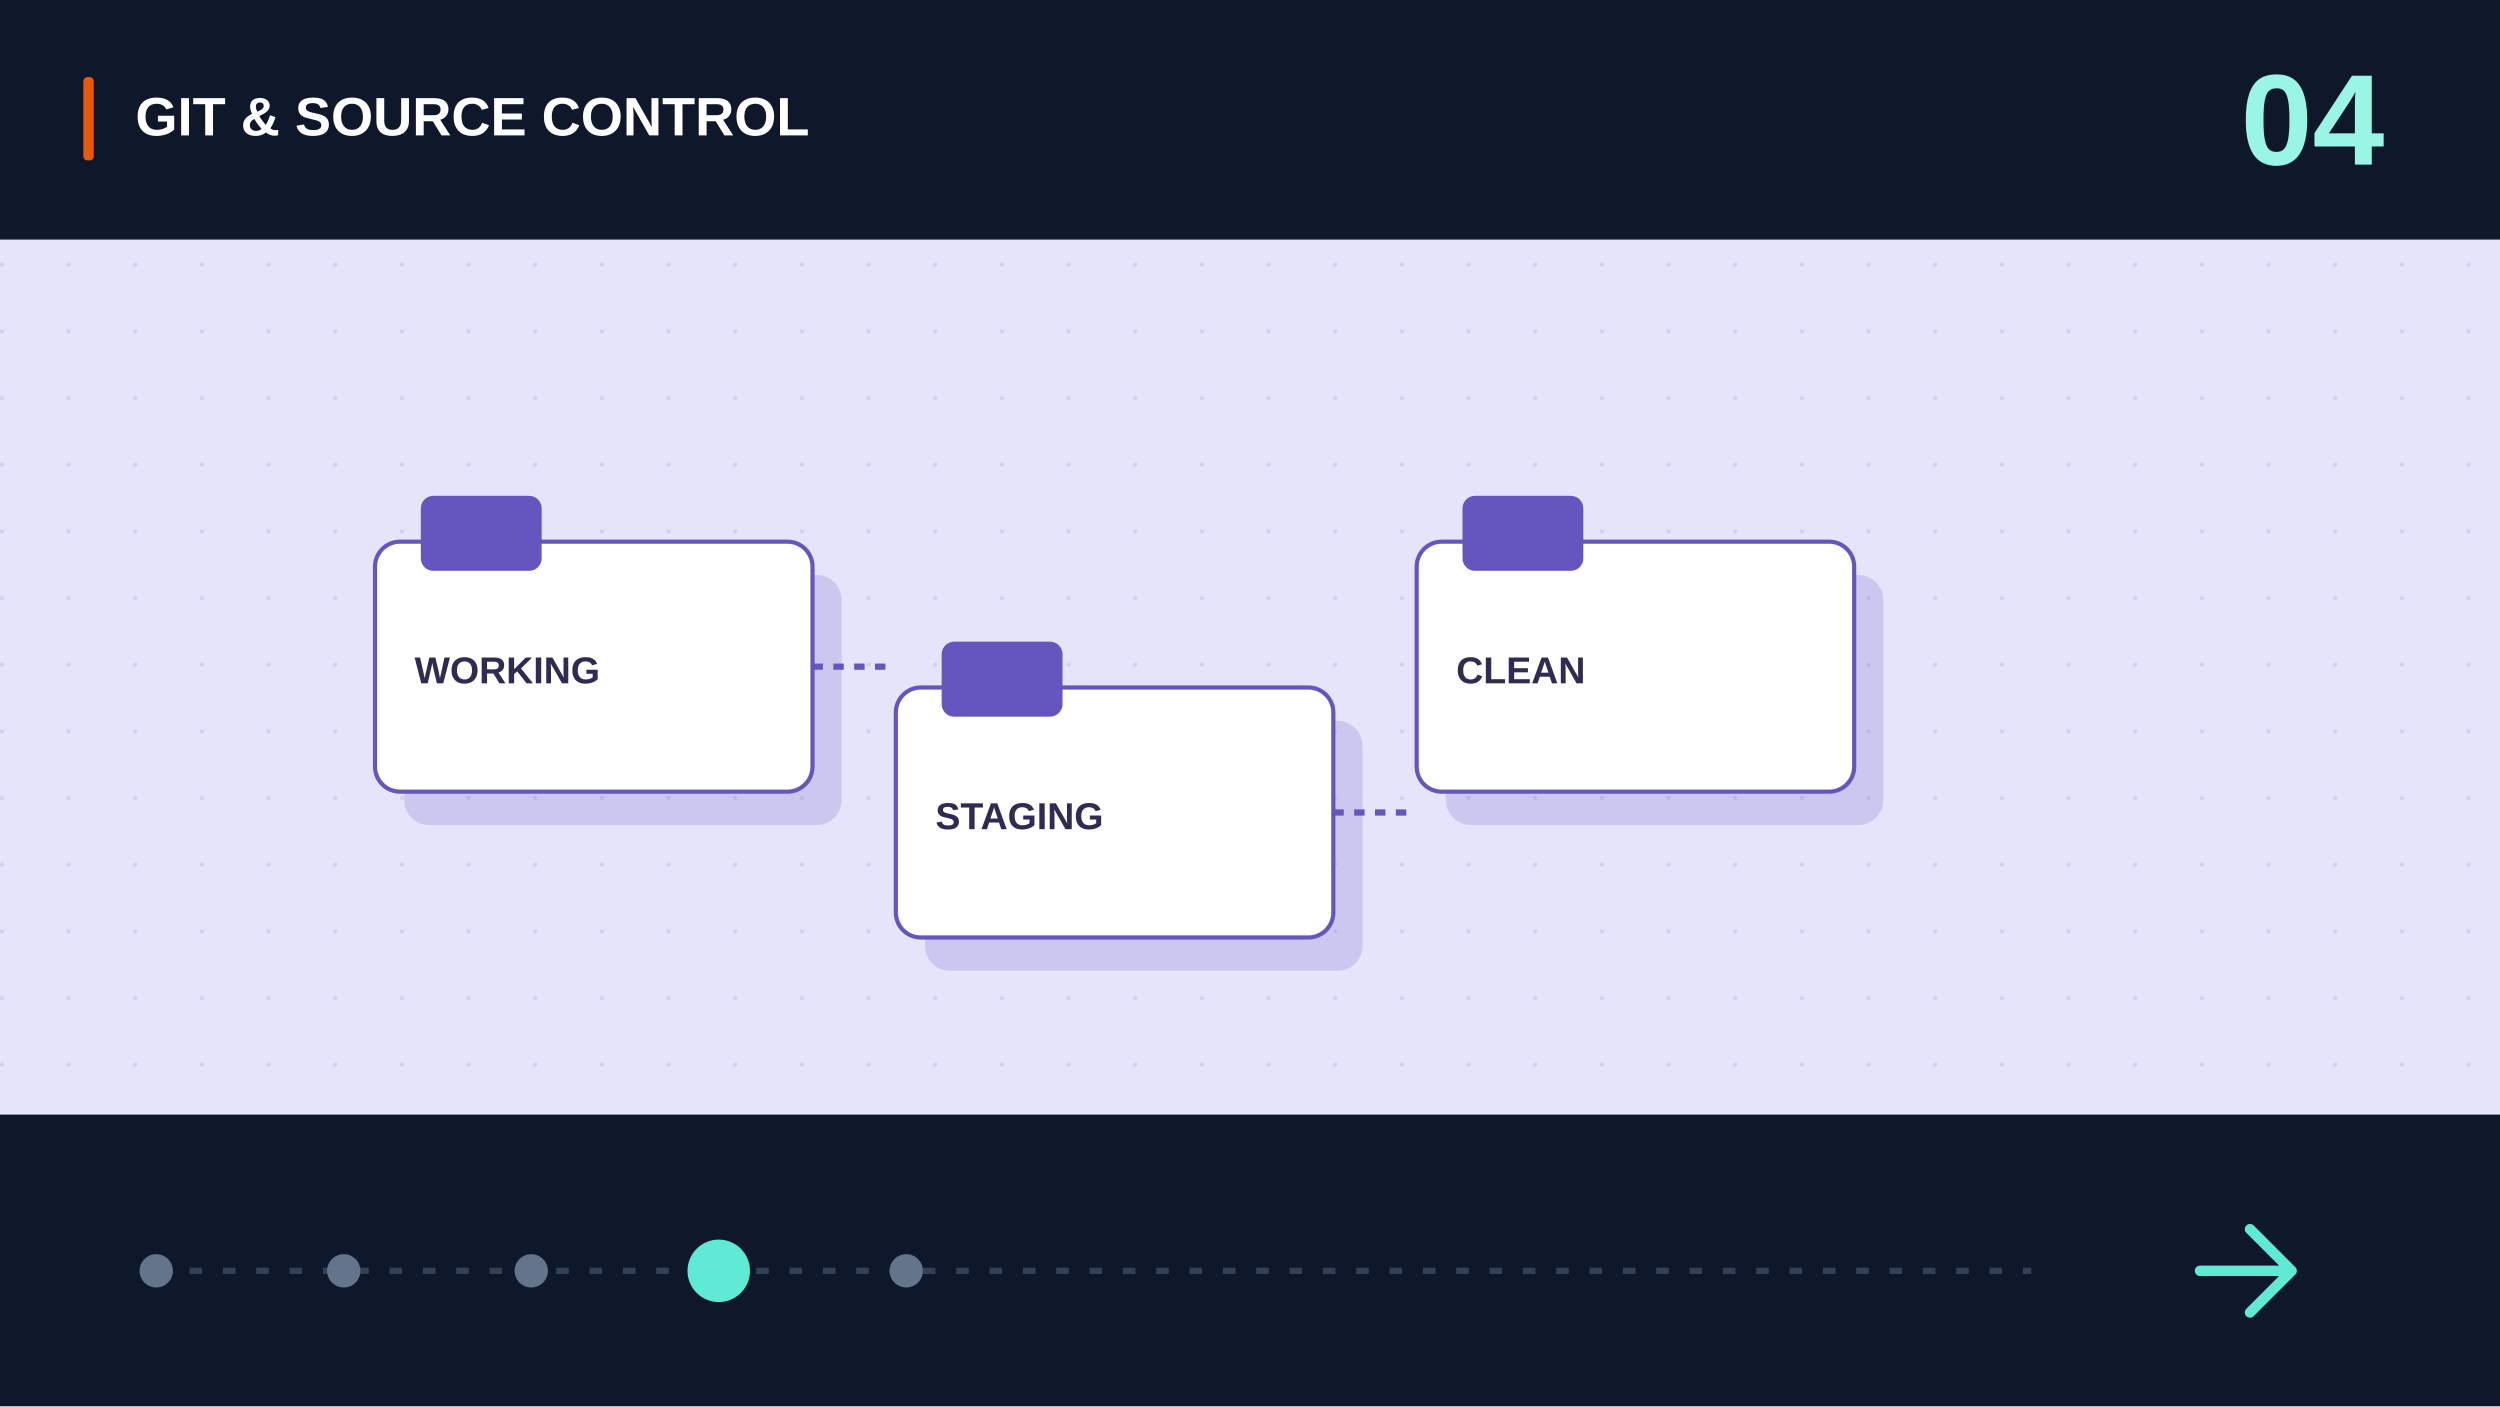
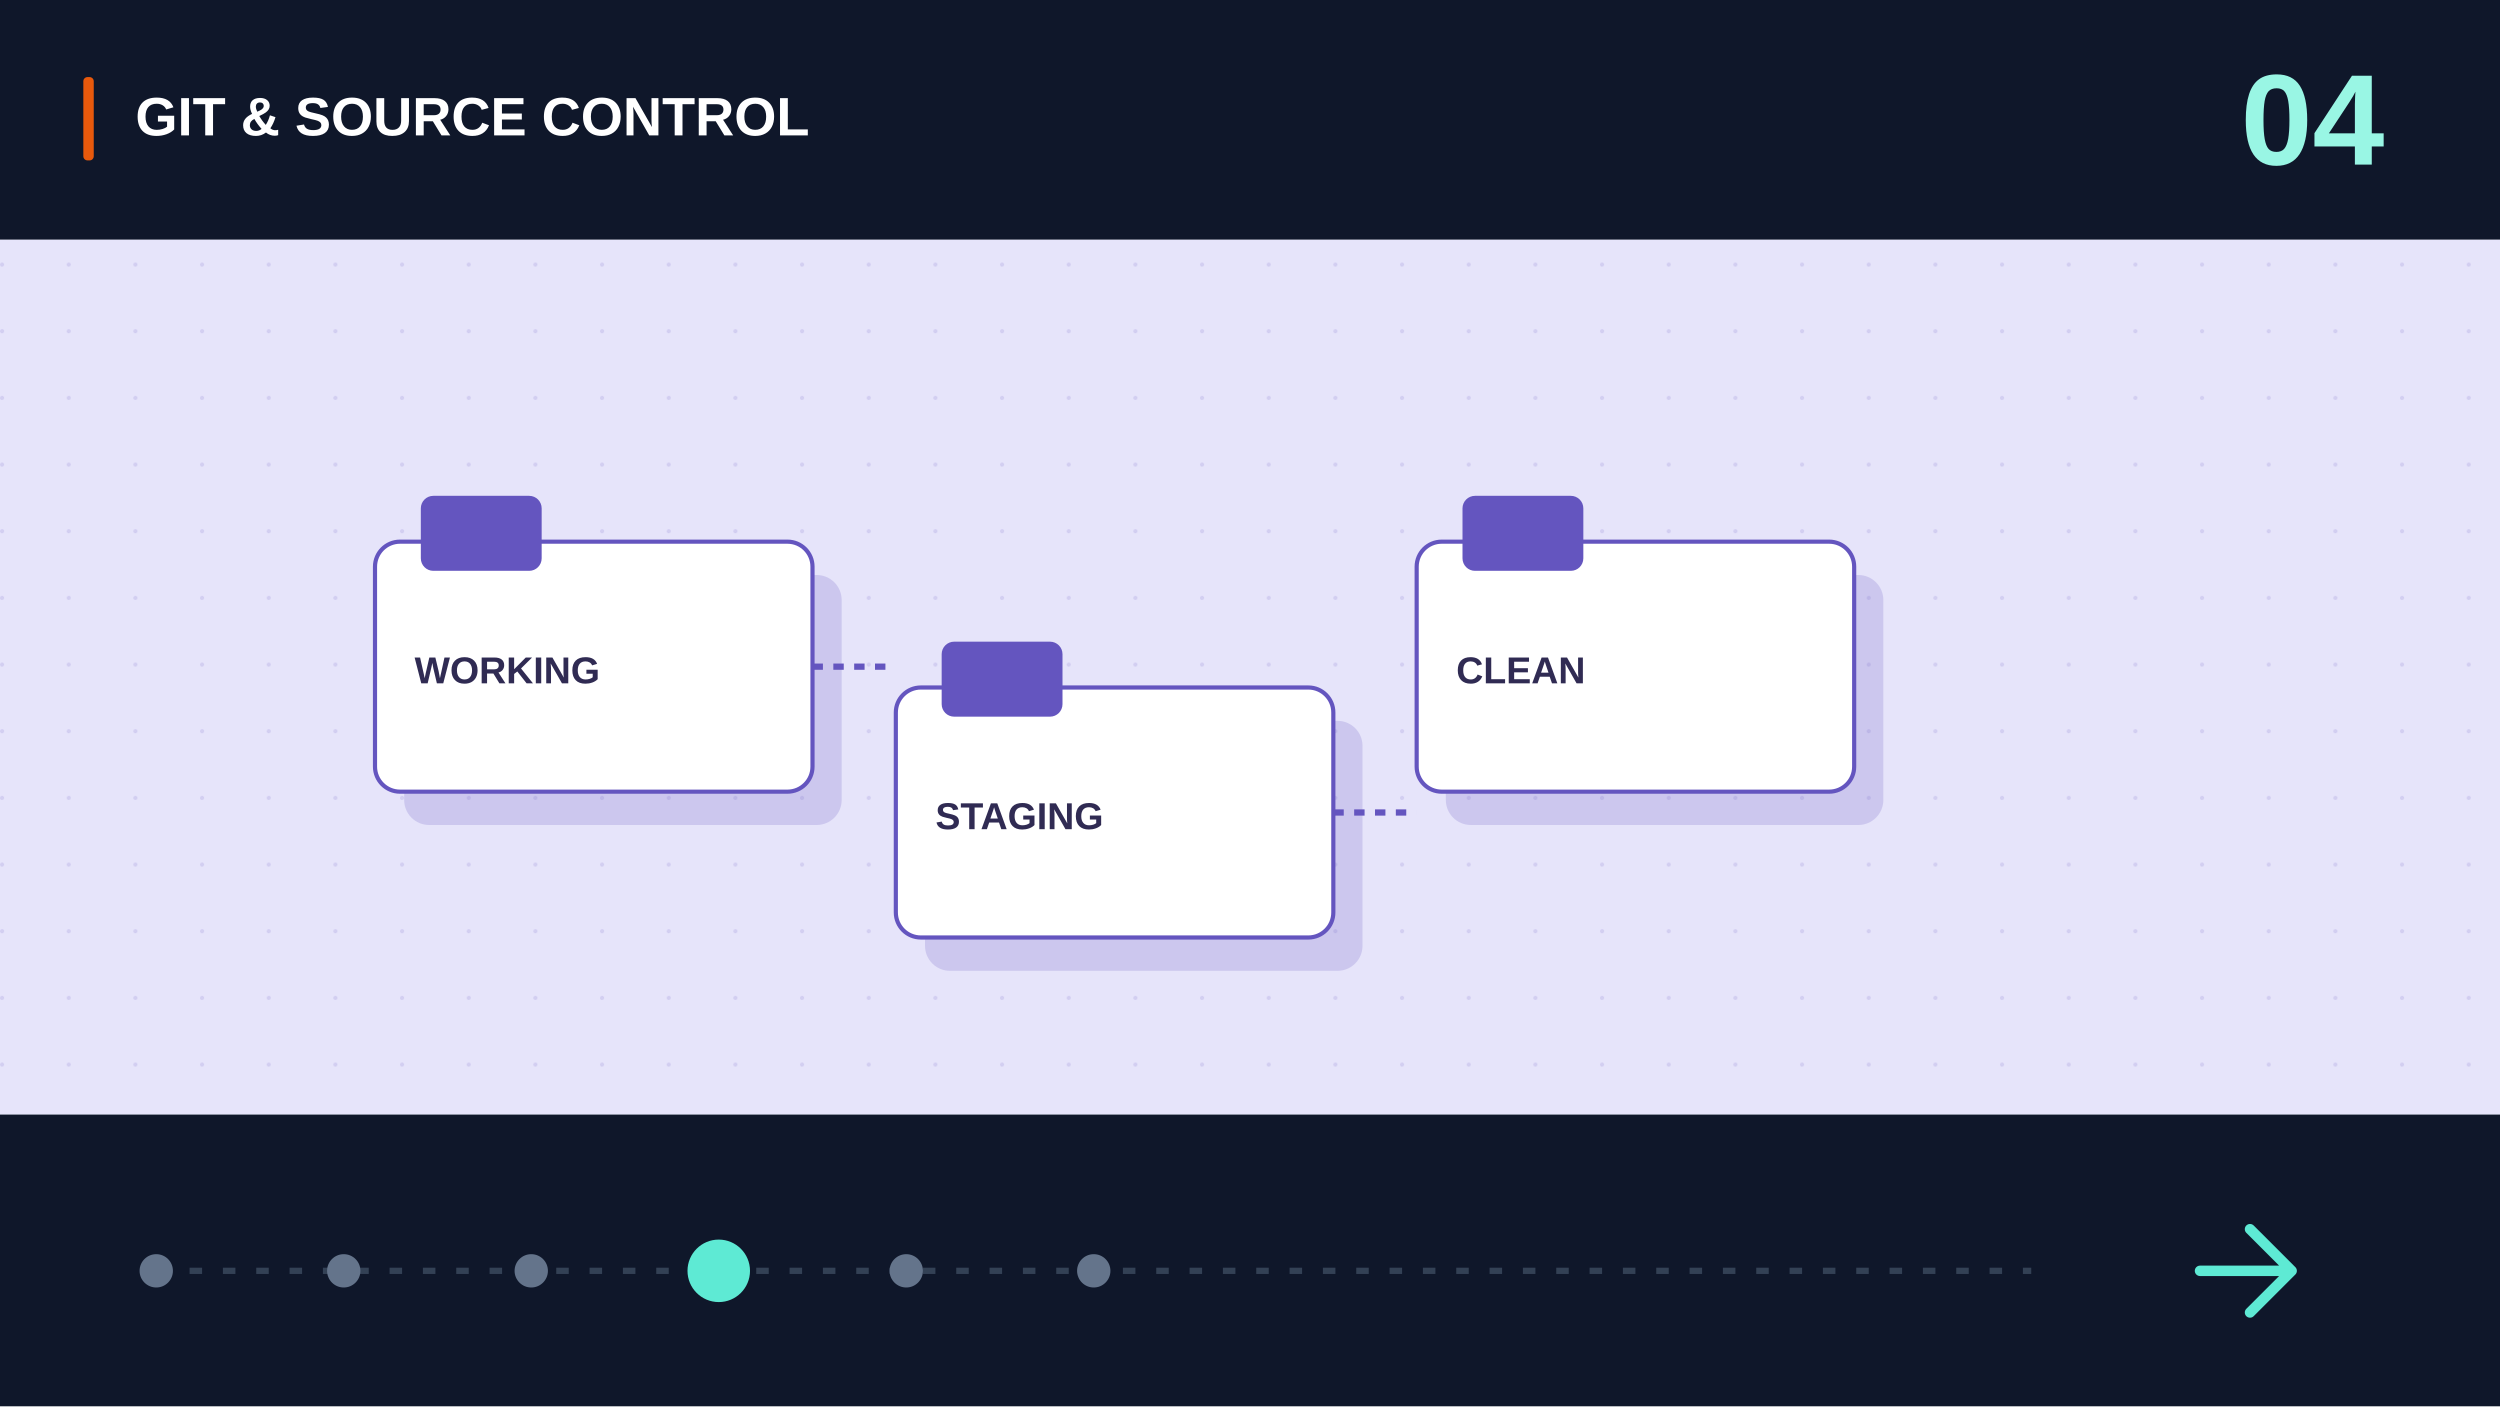
<svg xmlns="http://www.w3.org/2000/svg" width="1200" height="675" viewBox="0 0 1200 675">
  <rect width="1200" height="675" fill="#edf2f7" />
  <svg x="0" y="115" width="1200" height="420" viewBox="0 85 1200 420">
    <defs>
      <pattern id="grid" width="32" height="32" patternUnits="userSpaceOnUse">
        <circle cx="1" cy="1" r="1" fill="#6455bf" opacity=".15" />
      </pattern>
    </defs>
    <rect x="0" y="0" width="1200" height="675" rx="0" fill="#e6e4fa" stroke="none" stroke-width="2" />
    <rect width="1200" height="675" fill="url(#grid)" />
    <text x="54" y="51" font-family="Arial, sans-serif" font-size="14" font-weight="600" fill="#302b53">ANTBLOG / ENGINEERING NOTES</text>
    <text x="1080" y="51" font-family="Arial, sans-serif" font-size="16" font-weight="500" fill="#302b53">677</text>
    <path d="M54 73L1146 73" stroke="#6455bf33" stroke-width="3" fill="none" />
    <rect x="194" y="246" width="210" height="120" rx="12" fill="#6455bf33" stroke="none" stroke-width="2" />
    <rect x="180" y="230" width="210" height="120" rx="12" fill="#ffffff" stroke="#6455bf" stroke-width="2" />
    <rect x="202" y="208" width="58" height="36" rx="6" fill="#6455bf" stroke="none" stroke-width="2" />
    <text x="199" y="298" font-family="Arial, sans-serif" font-size="18" font-weight="700" fill="#302b53">WORKING</text>
    <path d="M390 290L430 290" stroke="#6455bf" stroke-width="3" fill="none" stroke-dasharray="5 5" />
    <rect x="444" y="316" width="210" height="120" rx="12" fill="#6455bf33" stroke="none" stroke-width="2" />
    <rect x="430" y="300" width="210" height="120" rx="12" fill="#ffffff" stroke="#6455bf" stroke-width="2" />
    <rect x="452" y="278" width="58" height="36" rx="6" fill="#6455bf" stroke="none" stroke-width="2" />
    <text x="449" y="368" font-family="Arial, sans-serif" font-size="18" font-weight="700" fill="#302b53">STAGING</text>
    <path d="M640 360L680 360" stroke="#6455bf" stroke-width="3" fill="none" stroke-dasharray="5 5" />
    <rect x="694" y="246" width="210" height="120" rx="12" fill="#6455bf33" stroke="none" stroke-width="2" />
    <rect x="680" y="230" width="210" height="120" rx="12" fill="#ffffff" stroke="#6455bf" stroke-width="2" />
    <rect x="702" y="208" width="58" height="36" rx="6" fill="#6455bf" stroke="none" stroke-width="2" />
    <text x="699" y="298" font-family="Arial, sans-serif" font-size="18" font-weight="700" fill="#302b53">CLEAN</text>
    <rect x="0" y="507" width="1200" height="168" rx="0" fill="#302b53" stroke="none" stroke-width="2" />
    <rect x="54" y="539" width="5" height="81" rx="0" fill="#6455bf" stroke="none" stroke-width="2" />
    <text x="78" y="578" font-family="Arial, sans-serif" font-size="60" font-weight="700" fill="#ffffff">RESTORE · CLEAN</text>
    <text x="80" y="620" font-family="Arial, sans-serif" font-size="20" font-weight="500" fill="#cbd5e1">Bỏ thay đổi chưa commit, từng file, từng hunk</text>
  </svg>
  <rect width="1200" height="115" fill="#0f172a" />
  <rect x="40" y="37" width="5" height="40" rx="2" fill="#E8590C" />
  <text x="65" y="65" font-family="Arial,sans-serif" font-size="26" font-weight="700" fill="white">GIT &amp; SOURCE CONTROL</text>
  <text x="1110" y="79" text-anchor="middle" font-family="Arial,sans-serif" font-size="62" font-weight="700" fill="#99f6e4">04</text>
  <rect y="535" width="1200" height="140" fill="#0f172a" />
  <path d="M75 610h900" stroke="#334155" stroke-width="3" stroke-dasharray="6 10" />
  <circle cx="75" cy="610" r="8" fill="#64748b" />
  <circle cx="165" cy="610" r="8" fill="#64748b" />
  <circle cx="255" cy="610" r="8" fill="#64748b" />
  <circle cx="345" cy="610" r="15" fill="#5eead4" />
  <circle cx="435" cy="610" r="8" fill="#64748b" />
+   <circle cx="525" cy="610" r="8" fill="#64748b" />
  <path d="m1080 590 20 20-20 20m-24-20h44" fill="none" stroke="#5eead4" stroke-width="5" stroke-linecap="round" stroke-linejoin="round" />
</svg>
